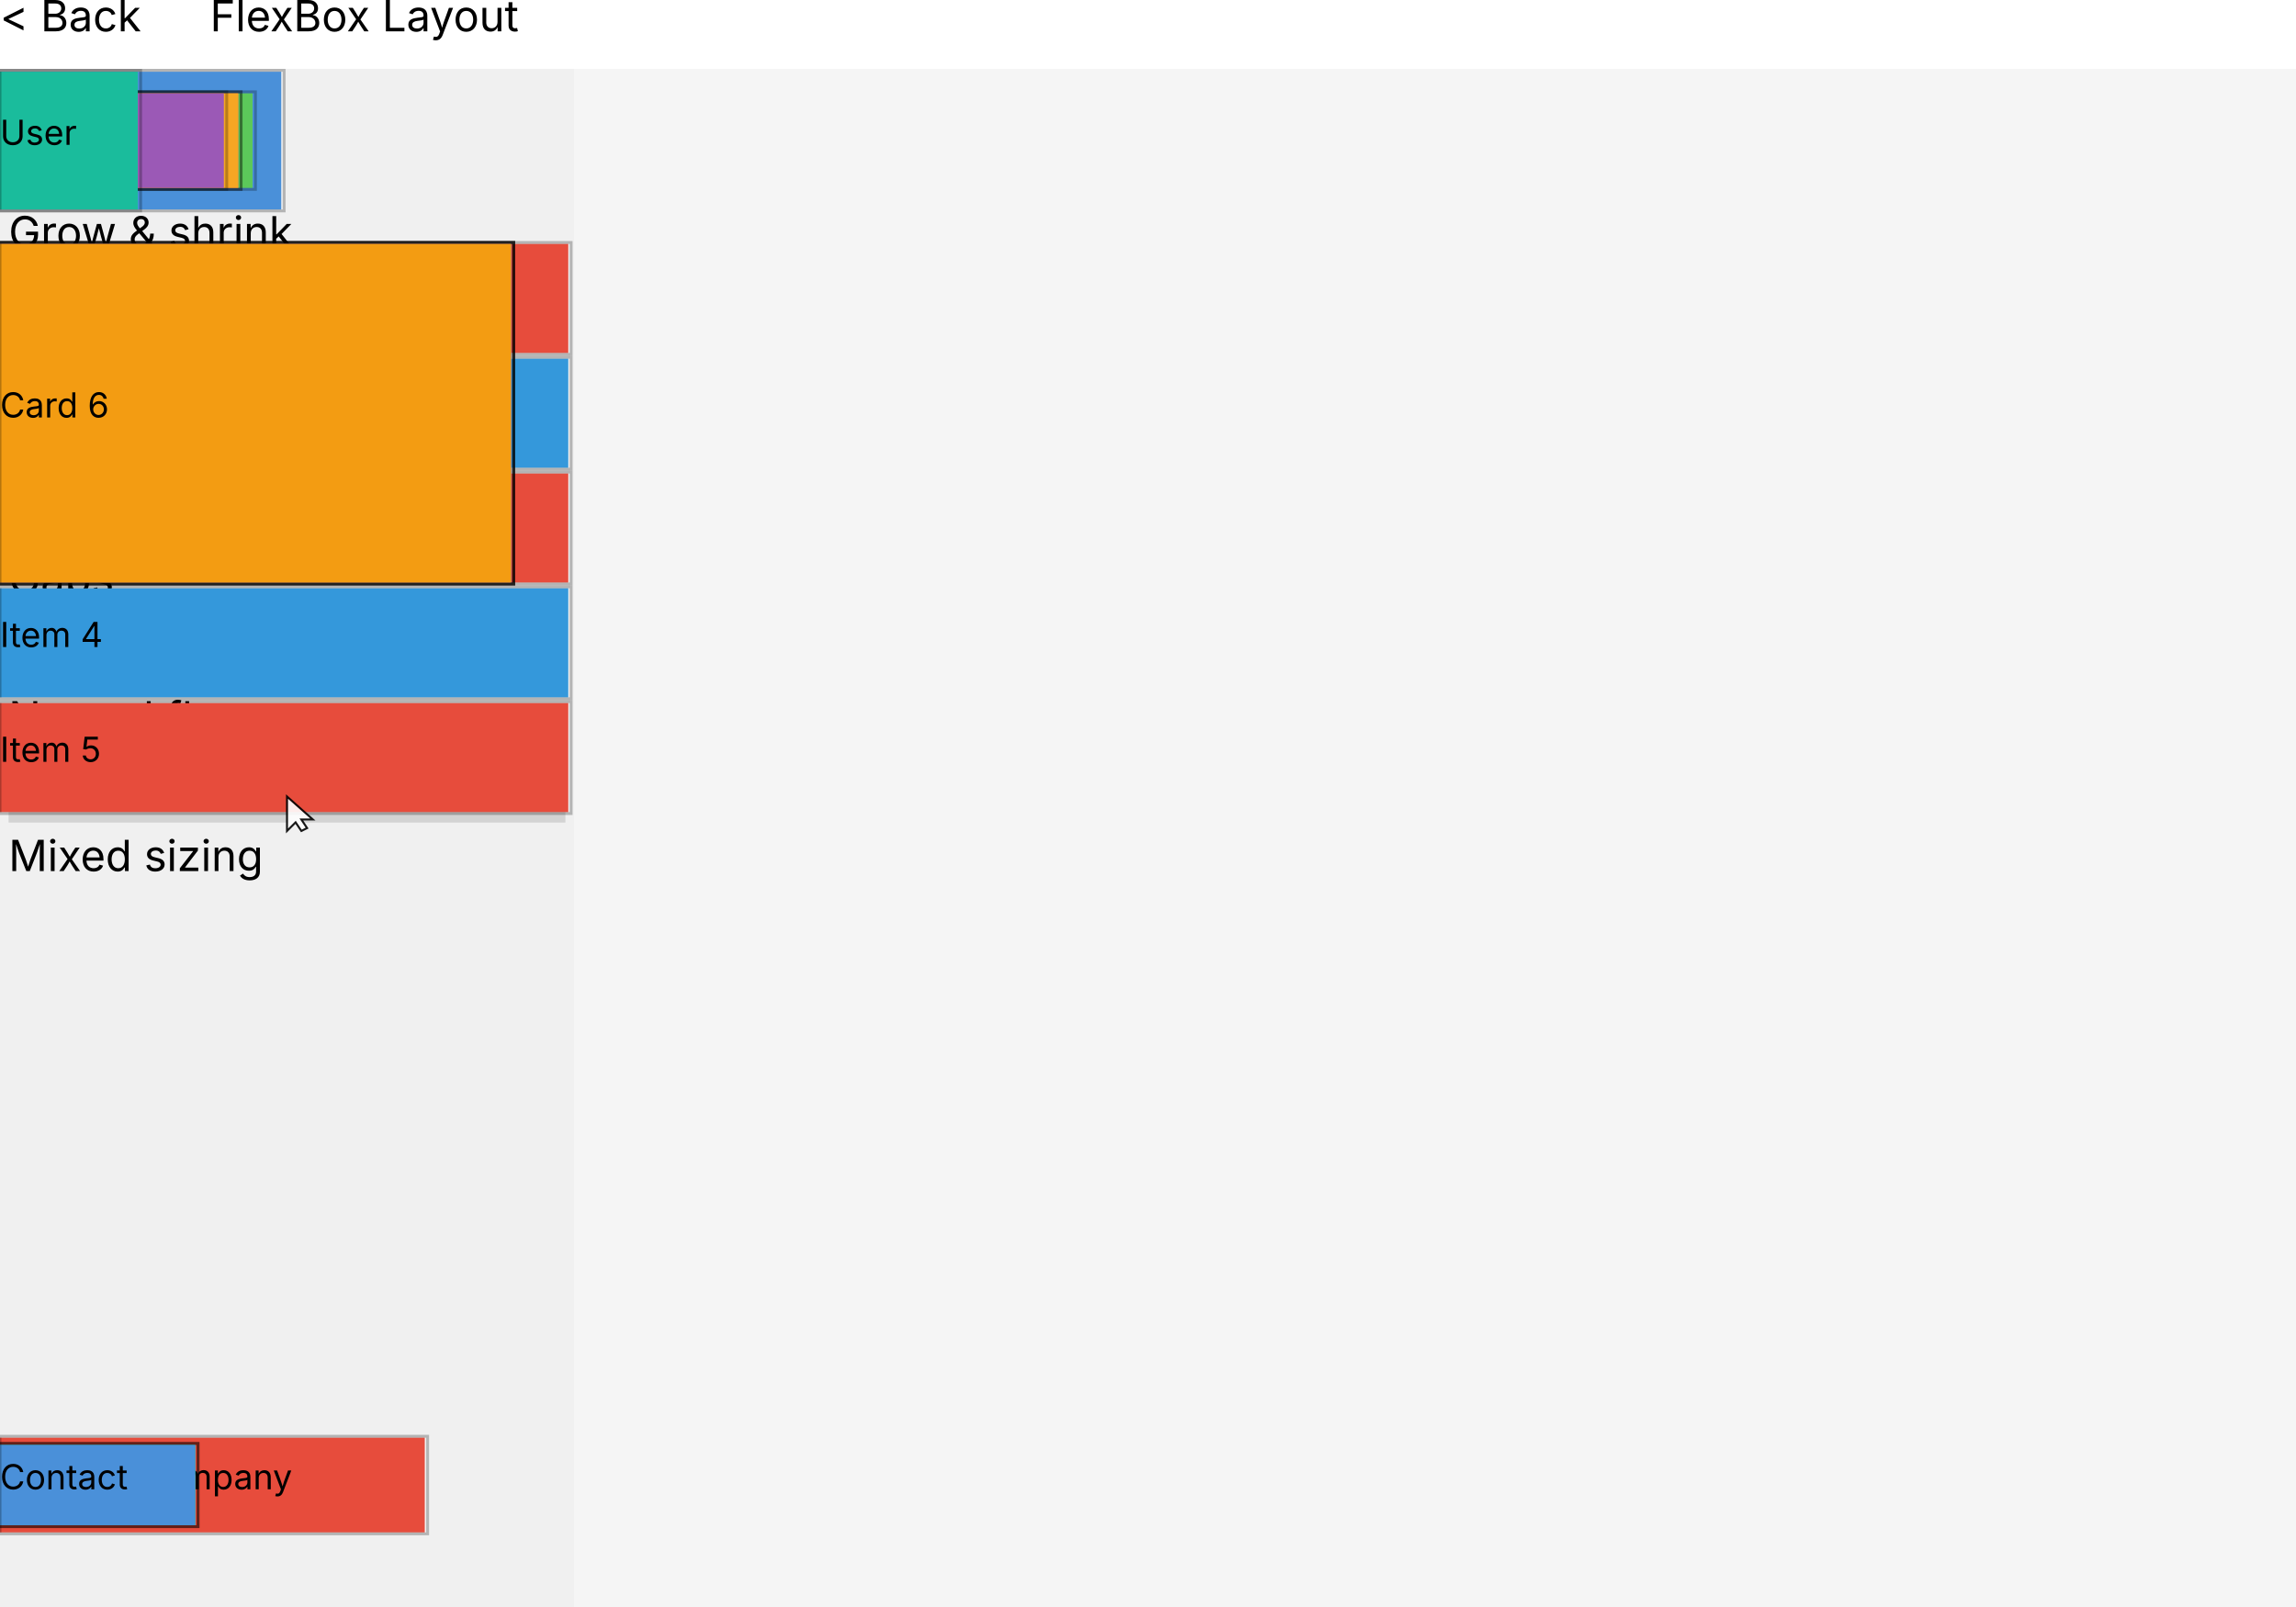
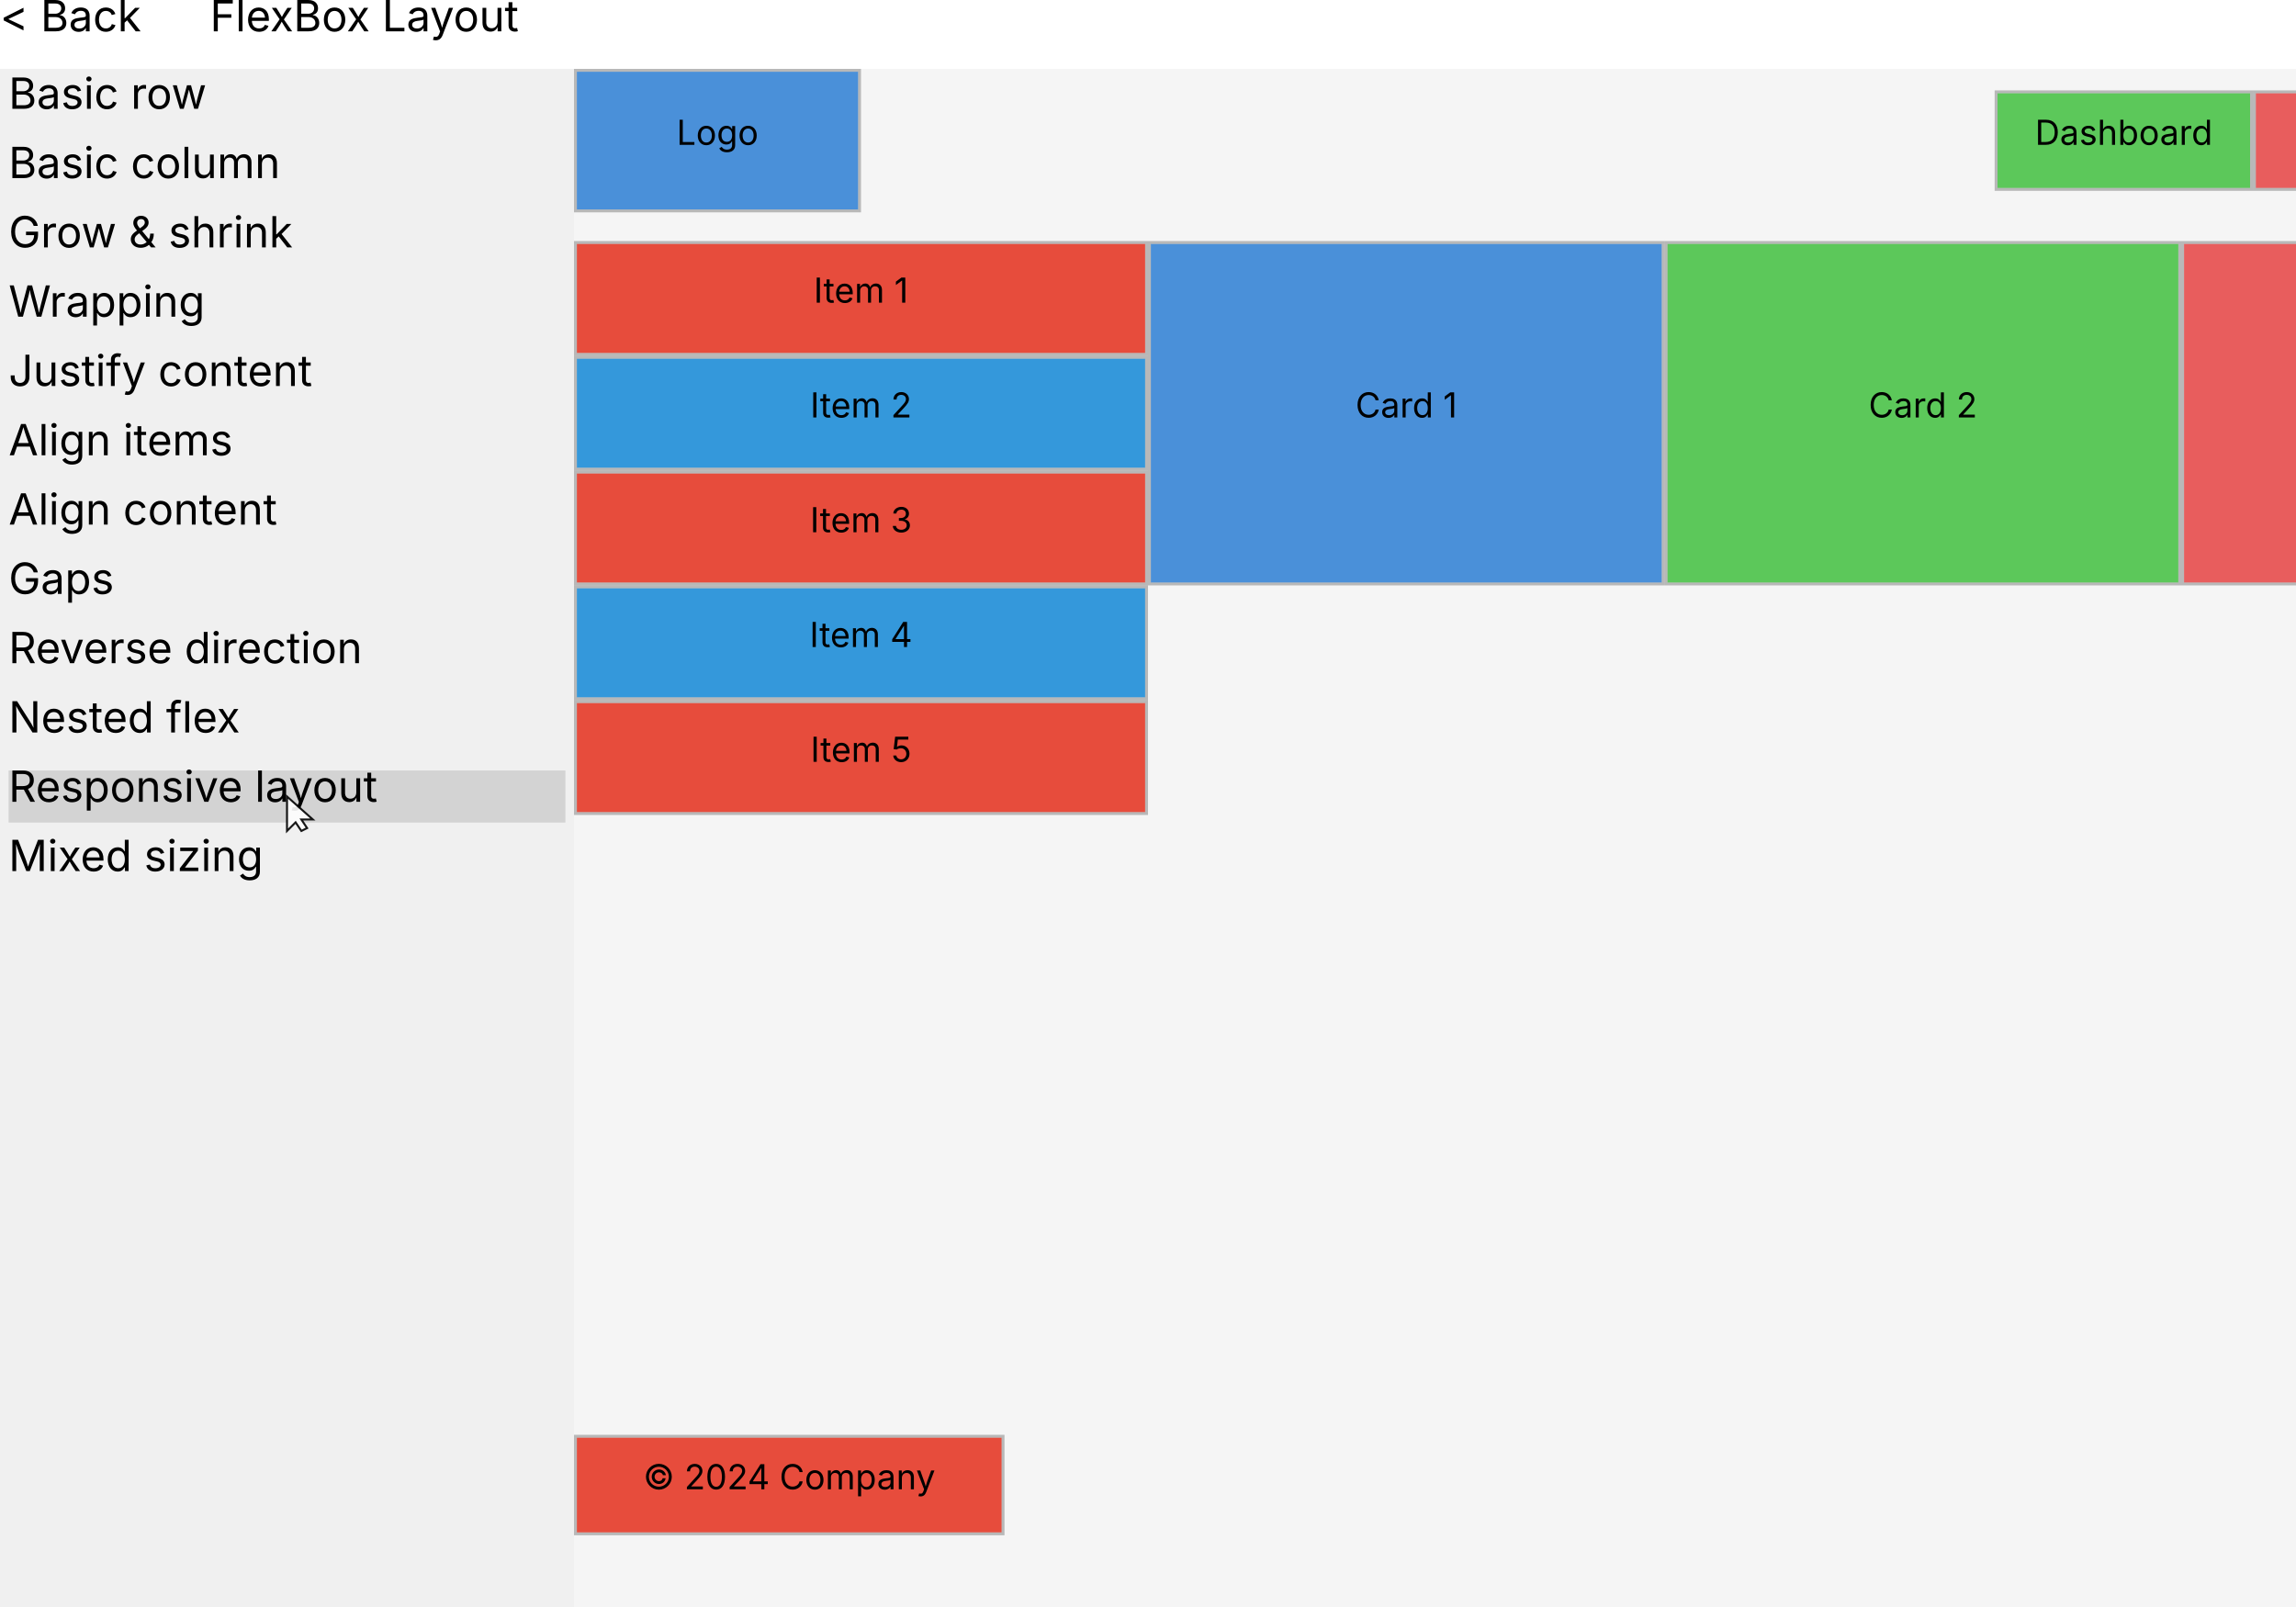
<svg xmlns="http://www.w3.org/2000/svg" width="800" height="560" viewBox="0 0 800 560">
  <text x="3" y="27" fill="#000000" text-anchor="start" dominant-baseline="text-before-edge" font-size="15" font-family="Inter" xml:space="preserve">Basic row</text>
  <text x="3" y="51.15" fill="#000000" text-anchor="start" dominant-baseline="text-before-edge" font-size="15" font-family="Inter" xml:space="preserve">Basic column</text>
  <text x="3" y="75.3" fill="#000000" text-anchor="start" dominant-baseline="text-before-edge" font-size="15" font-family="Inter" xml:space="preserve">Grow &amp; shrink</text>
  <text x="3" y="99.45" fill="#000000" text-anchor="start" dominant-baseline="text-before-edge" font-size="15" font-family="Inter" xml:space="preserve">Wrapping</text>
  <text x="3" y="123.6" fill="#000000" text-anchor="start" dominant-baseline="text-before-edge" font-size="15" font-family="Inter" xml:space="preserve">Justify content</text>
  <text x="3" y="147.75" fill="#000000" text-anchor="start" dominant-baseline="text-before-edge" font-size="15" font-family="Inter" xml:space="preserve">Align items</text>
  <text x="3" y="171.9" fill="#000000" text-anchor="start" dominant-baseline="text-before-edge" font-size="15" font-family="Inter" xml:space="preserve">Align content</text>
  <text x="3" y="196.05" fill="#000000" text-anchor="start" dominant-baseline="text-before-edge" font-size="15" font-family="Inter" xml:space="preserve">Gaps</text>
  <text x="3" y="220.2" fill="#000000" text-anchor="start" dominant-baseline="text-before-edge" font-size="15" font-family="Inter" xml:space="preserve">Reverse direction</text>
  <text x="3" y="244.34" fill="#000000" text-anchor="start" dominant-baseline="text-before-edge" font-size="15" font-family="Inter" xml:space="preserve">Nested flex</text>
  <rect x="3" y="268.49" width="194" height="18.15" fill="#D3D3D3" />
  <text x="3" y="268.49" fill="#000000" text-anchor="start" dominant-baseline="text-before-edge" font-size="15" font-family="Inter" xml:space="preserve">Responsive layout</text>
  <text x="3" y="292.64" fill="#000000" text-anchor="start" dominant-baseline="text-before-edge" font-size="15" font-family="Inter" xml:space="preserve">Mixed sizing</text>
  <rect x="200" y="24" width="600" height="536" fill="#F5F5F5" />
-   <rect x="NaN" y="25" width="98" height="48" fill="#4A90D9" />
-   <text x="NaN" y="41.74" fill="#000000" text-anchor="start" dominant-baseline="text-before-edge" font-size="12" font-family="Inter" xml:space="preserve">Logo</text>
-   <rect x="NaN" y="24.5" width="99" height="49" fill="none" stroke="#000000" stroke-opacity="0.25" />
-   <rect x="NaN" y="32.5" width="88" height="33" fill="#5CC85A" />
-   <text x="NaN" y="41.74" fill="#000000" text-anchor="start" dominant-baseline="text-before-edge" font-size="12" font-family="Inter" xml:space="preserve">Dashboard</text>
-   <rect x="NaN" y="32" width="89" height="34" fill="none" stroke="#000000" stroke-opacity="0.25" />
-   <rect x="NaN" y="32.5" width="83" height="33" fill="#E85D5D" />
-   <text x="NaN" y="41.74" fill="#000000" text-anchor="start" dominant-baseline="text-before-edge" font-size="12" font-family="Inter" xml:space="preserve">Products</text>
-   <rect x="NaN" y="32" width="84" height="34" fill="none" stroke="#000000" stroke-opacity="0.25" />
-   <rect x="NaN" y="32.5" width="83" height="33" fill="#F5A623" />
-   <text x="NaN" y="41.74" fill="#000000" text-anchor="start" dominant-baseline="text-before-edge" font-size="12" font-family="Inter" xml:space="preserve">Analytics</text>
-   <rect x="NaN" y="32" width="84" height="34" fill="none" stroke="#000000" stroke-opacity="0.25" />
-   <rect x="NaN" y="32.5" width="78" height="33" fill="#9B59B6" />
-   <text x="NaN" y="41.74" fill="#000000" text-anchor="start" dominant-baseline="text-before-edge" font-size="12" font-family="Inter" xml:space="preserve">Settings</text>
-   <rect x="NaN" y="32" width="79" height="34" fill="none" stroke="#000000" stroke-opacity="0.25" />
-   <rect x="NaN" y="25" width="48" height="48" fill="#1ABC9C" />
-   <text x="NaN" y="41.74" fill="#000000" text-anchor="start" dominant-baseline="text-before-edge" font-size="12" font-family="Inter" xml:space="preserve">User</text>
-   <rect x="NaN" y="24.5" width="49" height="49" fill="none" stroke="#000000" stroke-opacity="0.25" />
-   <rect x="NaN" y="85" width="198" height="38" fill="#E74C3C" />
-   <text x="NaN" y="96.74" fill="#000000" text-anchor="start" dominant-baseline="text-before-edge" font-size="12" font-family="Inter" xml:space="preserve">Item 1</text>
-   <rect x="NaN" y="84.5" width="199" height="39" fill="none" stroke="#000000" stroke-opacity="0.25" />
-   <rect x="NaN" y="125" width="198" height="38" fill="#3498DB" />
-   <text x="NaN" y="136.74" fill="#000000" text-anchor="start" dominant-baseline="text-before-edge" font-size="12" font-family="Inter" xml:space="preserve">Item 2</text>
-   <rect x="NaN" y="124.5" width="199" height="39" fill="none" stroke="#000000" stroke-opacity="0.25" />
-   <rect x="NaN" y="165" width="198" height="38" fill="#E74C3C" />
-   <text x="NaN" y="176.74" fill="#000000" text-anchor="start" dominant-baseline="text-before-edge" font-size="12" font-family="Inter" xml:space="preserve">Item 3</text>
-   <rect x="NaN" y="164.5" width="199" height="39" fill="none" stroke="#000000" stroke-opacity="0.25" />
-   <rect x="NaN" y="205" width="198" height="38" fill="#3498DB" />
-   <text x="NaN" y="216.74" fill="#000000" text-anchor="start" dominant-baseline="text-before-edge" font-size="12" font-family="Inter" xml:space="preserve">Item 4</text>
-   <rect x="NaN" y="204.5" width="199" height="39" fill="none" stroke="#000000" stroke-opacity="0.25" />
-   <rect x="NaN" y="245" width="198" height="38" fill="#E74C3C" />
-   <text x="NaN" y="256.74" fill="#000000" text-anchor="start" dominant-baseline="text-before-edge" font-size="12" font-family="Inter" xml:space="preserve">Item 5</text>
-   <rect x="NaN" y="244.5" width="199" height="39" fill="none" stroke="#000000" stroke-opacity="0.25" />
-   <rect x="NaN" y="85" width="178" height="118" fill="#4A90D9" />
-   <text x="NaN" y="136.74" fill="#000000" text-anchor="start" dominant-baseline="text-before-edge" font-size="12" font-family="Inter" xml:space="preserve">Card 1</text>
-   <rect x="NaN" y="84.5" width="179" height="119" fill="none" stroke="#000000" stroke-opacity="0.25" />
-   <rect x="NaN" y="85" width="178" height="118" fill="#5CC85A" />
-   <text x="NaN" y="136.74" fill="#000000" text-anchor="start" dominant-baseline="text-before-edge" font-size="12" font-family="Inter" xml:space="preserve">Card 2</text>
-   <rect x="NaN" y="84.5" width="179" height="119" fill="none" stroke="#000000" stroke-opacity="0.25" />
-   <rect x="NaN" y="85" width="178" height="118" fill="#E85D5D" />
-   <text x="NaN" y="136.74" fill="#000000" text-anchor="start" dominant-baseline="text-before-edge" font-size="12" font-family="Inter" xml:space="preserve">Card 3</text>
-   <rect x="NaN" y="84.5" width="179" height="119" fill="none" stroke="#000000" stroke-opacity="0.25" />
-   <rect x="NaN" y="85" width="178" height="118" fill="#F5A623" />
-   <text x="NaN" y="136.74" fill="#000000" text-anchor="start" dominant-baseline="text-before-edge" font-size="12" font-family="Inter" xml:space="preserve">Card 4</text>
-   <rect x="NaN" y="84.5" width="179" height="119" fill="none" stroke="#000000" stroke-opacity="0.25" />
-   <rect x="NaN" y="85" width="178" height="118" fill="#9B59B6" />
-   <text x="NaN" y="136.74" fill="#000000" text-anchor="start" dominant-baseline="text-before-edge" font-size="12" font-family="Inter" xml:space="preserve">Card 5</text>
-   <rect x="NaN" y="84.5" width="179" height="119" fill="none" stroke="#000000" stroke-opacity="0.25" />
-   <rect x="NaN" y="85" width="178" height="118" fill="#F39C12" />
-   <text x="NaN" y="136.74" fill="#000000" text-anchor="start" dominant-baseline="text-before-edge" font-size="12" font-family="Inter" xml:space="preserve">Card 6</text>
-   <rect x="NaN" y="84.5" width="179" height="119" fill="none" stroke="#000000" stroke-opacity="0.25" />
-   <rect x="NaN" y="501" width="148" height="33" fill="#E74C3C" />
-   <text x="NaN" y="510.24" fill="#000000" text-anchor="start" dominant-baseline="text-before-edge" font-size="12" font-family="Inter" xml:space="preserve">© 2024 Company</text>
-   <rect x="NaN" y="500.5" width="149" height="34" fill="none" stroke="#000000" stroke-opacity="0.25" />
-   <rect x="NaN" y="503.5" width="68" height="28" fill="#3498DB" />
-   <text x="NaN" y="510.24" fill="#000000" text-anchor="start" dominant-baseline="text-before-edge" font-size="12" font-family="Inter" xml:space="preserve">Privacy</text>
-   <rect x="NaN" y="503" width="69" height="29" fill="none" stroke="#000000" stroke-opacity="0.25" />
-   <rect x="NaN" y="503.5" width="68" height="28" fill="#2ECC71" />
-   <text x="NaN" y="510.24" fill="#000000" text-anchor="start" dominant-baseline="text-before-edge" font-size="12" font-family="Inter" xml:space="preserve">Terms</text>
-   <rect x="NaN" y="503" width="69" height="29" fill="none" stroke="#000000" stroke-opacity="0.25" />
-   <rect x="NaN" y="503.5" width="68" height="28" fill="#4A90D9" />
-   <text x="NaN" y="510.24" fill="#000000" text-anchor="start" dominant-baseline="text-before-edge" font-size="12" font-family="Inter" xml:space="preserve">Contact</text>
-   <rect x="NaN" y="503" width="69" height="29" fill="none" stroke="#000000" stroke-opacity="0.25" />
+   <rect x="201" y="25" width="98" height="48" fill="#4A90D9" />
+   <text x="235.73" y="41.74" fill="#000000" text-anchor="start" dominant-baseline="text-before-edge" font-size="12" font-family="Inter" xml:space="preserve">Logo</text>
+   <rect x="200.5" y="24.5" width="99" height="49" fill="none" stroke="#000000" stroke-opacity="0.25" />
+   <rect x="696" y="32.5" width="88" height="33" fill="#5CC85A" />
+   <text x="709.05" y="41.74" fill="#000000" text-anchor="start" dominant-baseline="text-before-edge" font-size="12" font-family="Inter" xml:space="preserve">Dashboard</text>
+   <rect x="695.5" y="32" width="89" height="34" fill="none" stroke="#000000" stroke-opacity="0.25" />
+   <rect x="786" y="32.5" width="83" height="33" fill="#E85D5D" />
+   <text x="802.19" y="41.74" fill="#000000" text-anchor="start" dominant-baseline="text-before-edge" font-size="12" font-family="Inter" xml:space="preserve">Products</text>
+   <rect x="785.5" y="32" width="84" height="34" fill="none" stroke="#000000" stroke-opacity="0.25" />
+   <rect x="871" y="32.5" width="83" height="33" fill="#F5A623" />
+   <text x="886.49" y="41.74" fill="#000000" text-anchor="start" dominant-baseline="text-before-edge" font-size="12" font-family="Inter" xml:space="preserve">Analytics</text>
+   <rect x="870.5" y="32" width="84" height="34" fill="none" stroke="#000000" stroke-opacity="0.25" />
+   <rect x="956" y="32.5" width="78" height="33" fill="#9B59B6" />
+   <text x="971.88" y="41.74" fill="#000000" text-anchor="start" dominant-baseline="text-before-edge" font-size="12" font-family="Inter" xml:space="preserve">Settings</text>
+   <rect x="955.5" y="32" width="79" height="34" fill="none" stroke="#000000" stroke-opacity="0.25" />
+   <rect x="1431" y="25" width="48" height="48" fill="#1ABC9C" />
+   <text x="1441.61" y="41.74" fill="#000000" text-anchor="start" dominant-baseline="text-before-edge" font-size="12" font-family="Inter" xml:space="preserve">User</text>
+   <rect x="1430.5" y="24.5" width="49" height="49" fill="none" stroke="#000000" stroke-opacity="0.25" />
+   <rect x="201" y="85" width="198" height="38" fill="#E74C3C" />
+   <text x="283.51" y="96.74" fill="#000000" text-anchor="start" dominant-baseline="text-before-edge" font-size="12" font-family="Inter" xml:space="preserve">Item 1</text>
+   <rect x="200.5" y="84.5" width="199" height="39" fill="none" stroke="#000000" stroke-opacity="0.25" />
+   <rect x="201" y="125" width="198" height="38" fill="#3498DB" />
+   <text x="282.3" y="136.74" fill="#000000" text-anchor="start" dominant-baseline="text-before-edge" font-size="12" font-family="Inter" xml:space="preserve">Item 2</text>
+   <rect x="200.5" y="124.5" width="199" height="39" fill="none" stroke="#000000" stroke-opacity="0.25" />
+   <rect x="201" y="165" width="198" height="38" fill="#E74C3C" />
+   <text x="282.25" y="176.74" fill="#000000" text-anchor="start" dominant-baseline="text-before-edge" font-size="12" font-family="Inter" xml:space="preserve">Item 3</text>
+   <rect x="200.5" y="164.5" width="199" height="39" fill="none" stroke="#000000" stroke-opacity="0.25" />
+   <rect x="201" y="205" width="198" height="38" fill="#3498DB" />
+   <text x="282.08" y="216.74" fill="#000000" text-anchor="start" dominant-baseline="text-before-edge" font-size="12" font-family="Inter" xml:space="preserve">Item 4</text>
+   <rect x="200.5" y="204.5" width="199" height="39" fill="none" stroke="#000000" stroke-opacity="0.25" />
+   <rect x="201" y="245" width="198" height="38" fill="#E74C3C" />
+   <text x="282.4" y="256.74" fill="#000000" text-anchor="start" dominant-baseline="text-before-edge" font-size="12" font-family="Inter" xml:space="preserve">Item 5</text>
+   <rect x="200.5" y="244.5" width="199" height="39" fill="none" stroke="#000000" stroke-opacity="0.25" />
+   <rect x="401" y="85" width="178" height="118" fill="#4A90D9" />
+   <text x="472.29" y="136.74" fill="#000000" text-anchor="start" dominant-baseline="text-before-edge" font-size="12" font-family="Inter" xml:space="preserve">Card 1</text>
+   <rect x="400.5" y="84.5" width="179" height="119" fill="none" stroke="#000000" stroke-opacity="0.25" />
+   <rect x="581" y="85" width="178" height="118" fill="#5CC85A" />
+   <text x="651.07" y="136.74" fill="#000000" text-anchor="start" dominant-baseline="text-before-edge" font-size="12" font-family="Inter" xml:space="preserve">Card 2</text>
+   <rect x="580.5" y="84.5" width="179" height="119" fill="none" stroke="#000000" stroke-opacity="0.25" />
+   <rect x="761" y="85" width="178" height="118" fill="#E85D5D" />
+   <text x="831.02" y="136.74" fill="#000000" text-anchor="start" dominant-baseline="text-before-edge" font-size="12" font-family="Inter" xml:space="preserve">Card 3</text>
+   <rect x="760.5" y="84.5" width="179" height="119" fill="none" stroke="#000000" stroke-opacity="0.25" />
+   <rect x="941" y="85" width="178" height="118" fill="#F5A623" />
+   <text x="1010.85" y="136.74" fill="#000000" text-anchor="start" dominant-baseline="text-before-edge" font-size="12" font-family="Inter" xml:space="preserve">Card 4</text>
+   <rect x="940.5" y="84.5" width="179" height="119" fill="none" stroke="#000000" stroke-opacity="0.25" />
+   <rect x="1121" y="85" width="178" height="118" fill="#9B59B6" />
+   <text x="1191.17" y="136.74" fill="#000000" text-anchor="start" dominant-baseline="text-before-edge" font-size="12" font-family="Inter" xml:space="preserve">Card 5</text>
+   <rect x="1120.5" y="84.5" width="179" height="119" fill="none" stroke="#000000" stroke-opacity="0.25" />
+   <rect x="1301" y="85" width="178" height="118" fill="#F39C12" />
+   <text x="1371.01" y="136.74" fill="#000000" text-anchor="start" dominant-baseline="text-before-edge" font-size="12" font-family="Inter" xml:space="preserve">Card 6</text>
+   <rect x="1300.5" y="84.5" width="179" height="119" fill="none" stroke="#000000" stroke-opacity="0.25" />
+   <rect x="201" y="501" width="148" height="33" fill="#E74C3C" />
+   <text x="224.09" y="510.24" fill="#000000" text-anchor="start" dominant-baseline="text-before-edge" font-size="12" font-family="Inter" xml:space="preserve">© 2024 Company</text>
+   <rect x="200.5" y="500.5" width="149" height="34" fill="none" stroke="#000000" stroke-opacity="0.25" />
+   <rect x="1271" y="503.5" width="68" height="28" fill="#3498DB" />
+   <text x="1284" y="510.24" fill="#000000" text-anchor="start" dominant-baseline="text-before-edge" font-size="12" font-family="Inter" xml:space="preserve">Privacy</text>
+   <rect x="1270.5" y="503" width="69" height="29" fill="none" stroke="#000000" stroke-opacity="0.25" />
+   <rect x="1341" y="503.5" width="68" height="28" fill="#2ECC71" />
+   <text x="1357.32" y="510.24" fill="#000000" text-anchor="start" dominant-baseline="text-before-edge" font-size="12" font-family="Inter" xml:space="preserve">Terms</text>
+   <rect x="1340.5" y="503" width="69" height="29" fill="none" stroke="#000000" stroke-opacity="0.25" />
+   <rect x="1411" y="503.5" width="68" height="28" fill="#4A90D9" />
+   <text x="1422.72" y="510.24" fill="#000000" text-anchor="start" dominant-baseline="text-before-edge" font-size="12" font-family="Inter" xml:space="preserve">Contact</text>
+   <rect x="1410.5" y="503" width="69" height="29" fill="none" stroke="#000000" stroke-opacity="0.25" />
  <rect x="0" y="0" width="800" height="24" fill="#FFFFFF" />
  <text x="0" y="0" fill="#000000" text-anchor="start" dominant-baseline="text-before-edge" font-size="15" font-family="Inter" xml:space="preserve">&lt; Back</text>
  <text x="73.18" y="0" fill="#000000" text-anchor="start" dominant-baseline="text-before-edge" font-size="15" font-family="Inter" xml:space="preserve">FlexBox Layout</text>
  <g transform="translate(100 277.5688)" opacity="0.9">
    <polygon points="0,0 0,12 3,9 5,12 7,11 5,8 9,8" fill="white" stroke="black" stroke-width="0.7" />
  </g>
</svg>
